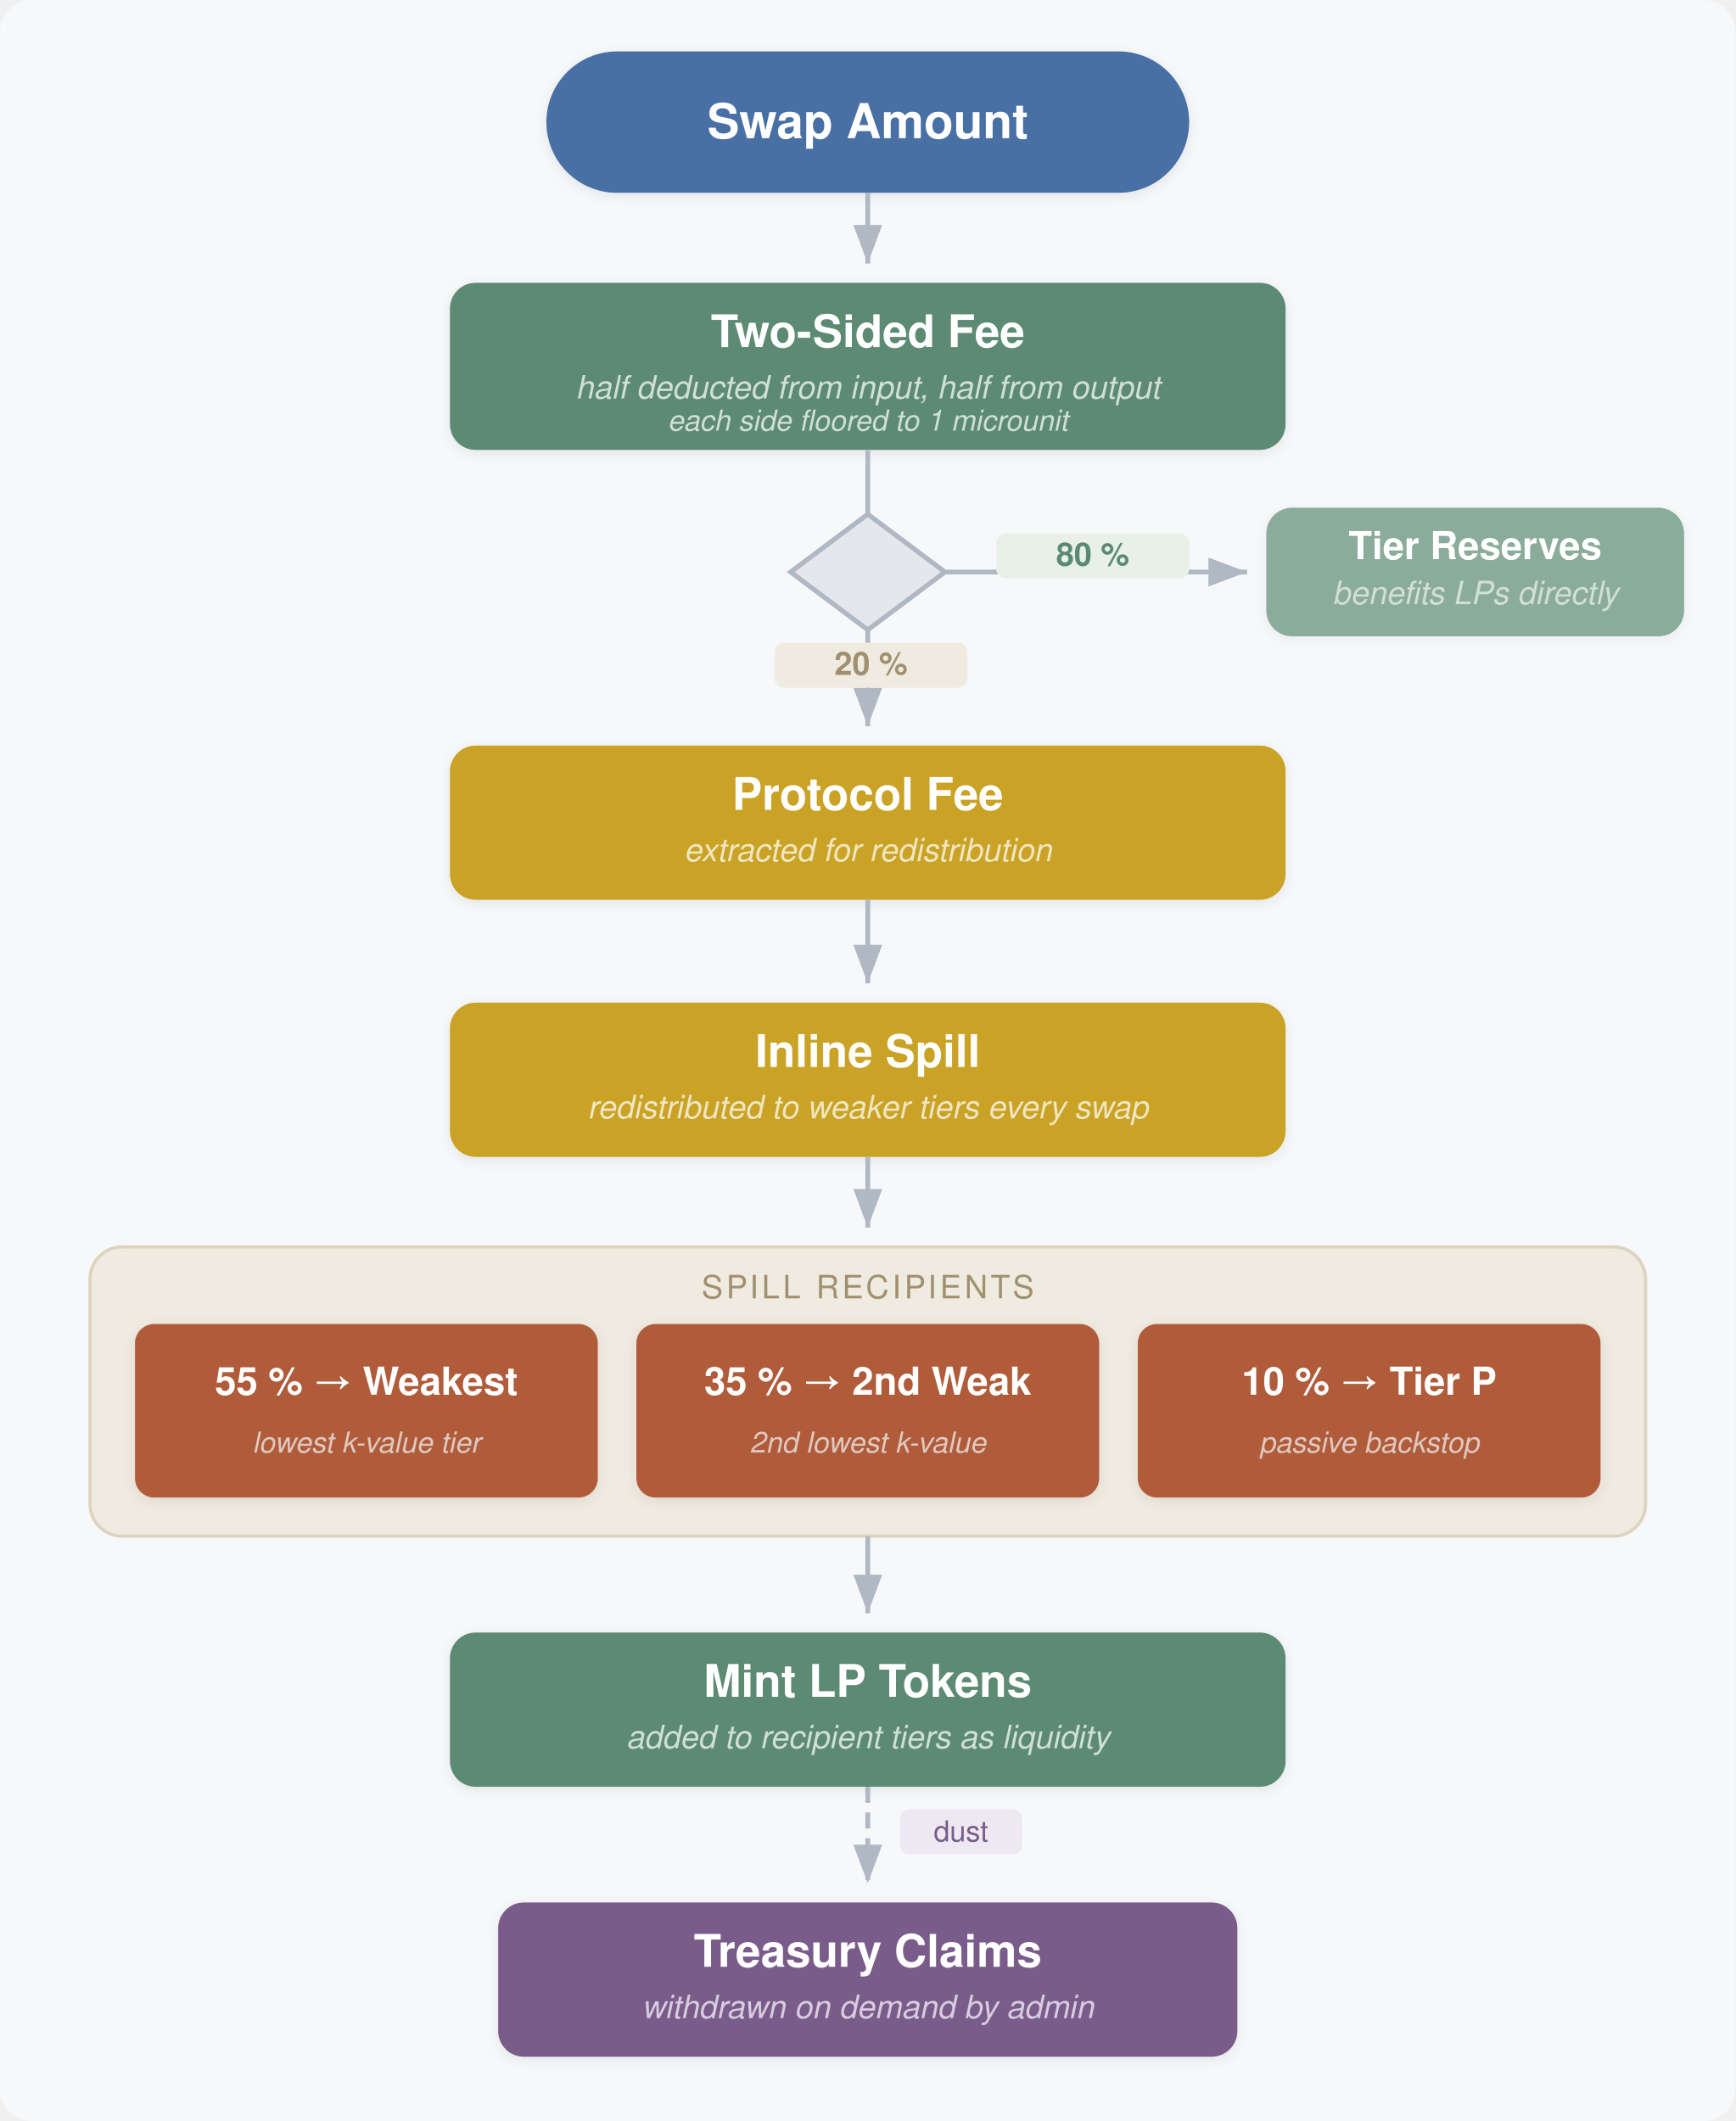
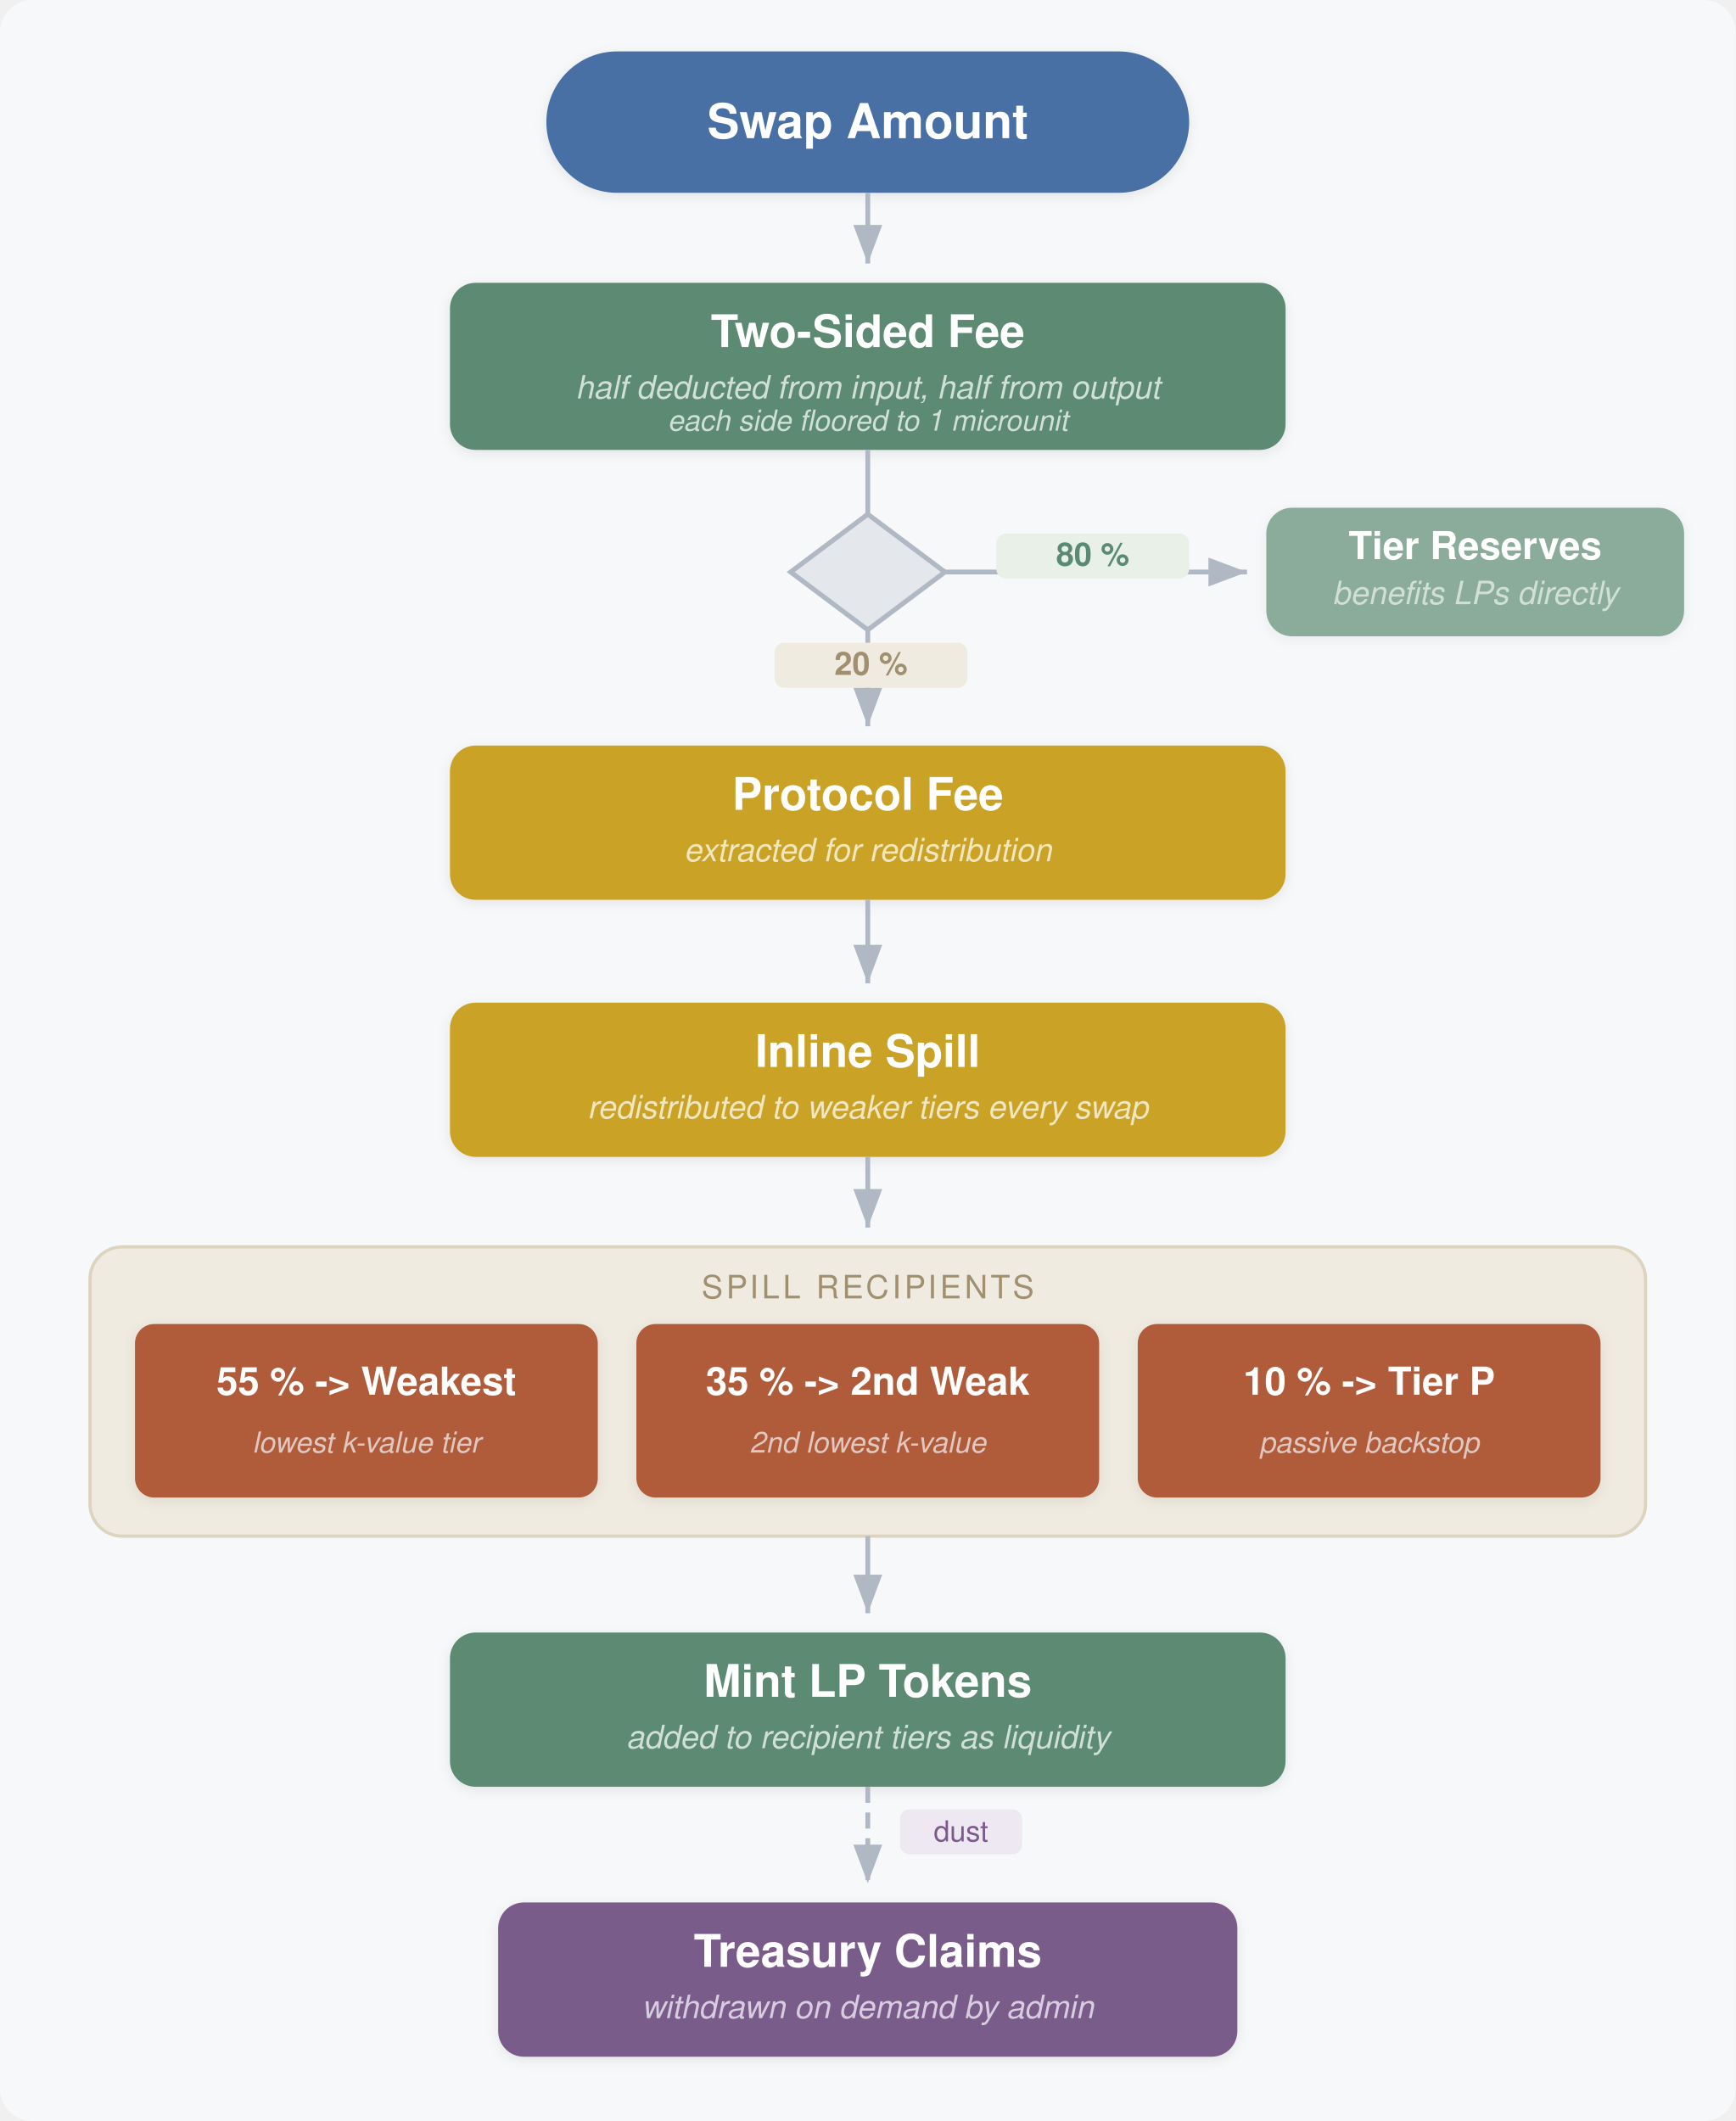
<svg xmlns="http://www.w3.org/2000/svg" viewBox="0 0 540 660" font-family="-apple-system, BlinkMacSystemFont, 'Segoe UI', Helvetica, Arial, sans-serif">
  <defs>
    <marker id="ah" markerWidth="8" markerHeight="6" refX="8" refY="3" orient="auto">
      <polygon points="0 0, 8 3, 0 6" fill="#b0b8c4" />
    </marker>
    <filter id="ds">
      <feDropShadow dx="0" dy="1" stdDeviation="2" flood-opacity="0.08" />
    </filter>
  </defs>
  <rect width="540" height="660" rx="10" fill="#f7f8fa" />
  <rect x="170" y="16" width="200" height="44" rx="22" fill="#4a6fa5" filter="url(#ds)" />
  <text x="270" y="43" text-anchor="middle" fill="#fff" font-size="15" font-weight="600">Swap Amount</text>
  <line x1="270" y1="60" x2="270" y2="82" stroke="#b0b8c4" stroke-width="1.5" marker-end="url(#ah)" />
  <rect x="140" y="88" width="260" height="52" rx="8" fill="#5b8a72" filter="url(#ds)" />
  <text x="270" y="108" text-anchor="middle" fill="#fff" font-size="14" font-weight="600">Two-Sided Fee</text>
  <text x="270" y="124" text-anchor="middle" fill="#d0e0d4" font-size="10" font-style="italic">half deducted from input, half from output</text>
  <text x="270" y="134" text-anchor="middle" fill="#d0e0d4" font-size="9" font-style="italic">each side floored to 1 microunit</text>
  <line x1="270" y1="140" x2="270" y2="160" stroke="#b0b8c4" stroke-width="1.5" />
  <polygon points="270,160 294,178 270,196 246,178" fill="#e4e7ec" stroke="#b0b8c4" stroke-width="1.5" />
  <line x1="294" y1="178" x2="388" y2="178" stroke="#b0b8c4" stroke-width="1.5" marker-end="url(#ah)" />
  <rect x="310" y="166" width="60" height="14" rx="3" fill="#e8f0e8" />
  <text x="340" y="176" text-anchor="middle" fill="#5b8a72" font-size="10" font-weight="600">80 %</text>
  <rect x="394" y="158" width="130" height="40" rx="8" fill="#5b8a72" filter="url(#ds)" opacity="0.7" />
  <text x="459" y="174" text-anchor="middle" fill="#fff" font-size="12" font-weight="600">Tier Reserves</text>
  <text x="459" y="188" text-anchor="middle" fill="#d0e0d4" font-size="10" font-style="italic">benefits LPs directly</text>
  <line x1="270" y1="196" x2="270" y2="226" stroke="#b0b8c4" stroke-width="1.5" marker-end="url(#ah)" />
  <rect x="241" y="200" width="60" height="14" rx="3" fill="#f0ebe0" />
  <text x="271" y="210" text-anchor="middle" fill="#a09070" font-size="10" font-weight="600">20 %</text>
  <rect x="140" y="232" width="260" height="48" rx="8" fill="#c9a227" filter="url(#ds)" />
  <text x="270" y="252" text-anchor="middle" fill="#fff" font-size="14" font-weight="600">Protocol Fee</text>
  <text x="270" y="268" text-anchor="middle" fill="#f0e6c0" font-size="10" font-style="italic">extracted for redistribution</text>
  <line x1="270" y1="280" x2="270" y2="306" stroke="#b0b8c4" stroke-width="1.5" marker-end="url(#ah)" />
  <rect x="140" y="312" width="260" height="48" rx="8" fill="#c9a227" filter="url(#ds)" />
  <text x="270" y="332" text-anchor="middle" fill="#fff" font-size="14" font-weight="600">Inline Spill</text>
  <text x="270" y="348" text-anchor="middle" fill="#f0e6c0" font-size="10" font-style="italic">redistributed to weaker tiers every swap</text>
  <line x1="270" y1="360" x2="270" y2="382" stroke="#b0b8c4" stroke-width="1.5" marker-end="url(#ah)" />
  <rect x="28" y="388" width="484" height="90" rx="10" fill="#f0ebe0" stroke="#ddd4c0" stroke-width="1" />
  <text x="270" y="404" text-anchor="middle" fill="#a09070" font-size="10" font-weight="500" letter-spacing="1">SPILL RECIPIENTS</text>
  <rect x="42" y="412" width="144" height="54" rx="6" fill="#b05c3b" filter="url(#ds)" />
-   <text x="114" y="434" text-anchor="middle" fill="#fff" font-size="12" font-weight="600">55 % → Weakest</text>
+   <text x="114" y="434" text-anchor="middle" fill="#fff" font-size="12" font-weight="600">55 % -&gt; Weakest</text>
  <text x="114" y="452" text-anchor="middle" fill="#e0c8c0" font-size="9" font-style="italic">lowest k-value tier</text>
  <rect x="198" y="412" width="144" height="54" rx="6" fill="#b05c3b" filter="url(#ds)" />
-   <text x="270" y="434" text-anchor="middle" fill="#fff" font-size="12" font-weight="600">35 % → 2nd Weak</text>
+   <text x="270" y="434" text-anchor="middle" fill="#fff" font-size="12" font-weight="600">35 % -&gt; 2nd Weak</text>
  <text x="270" y="452" text-anchor="middle" fill="#e0c8c0" font-size="9" font-style="italic">2nd lowest k-value</text>
  <rect x="354" y="412" width="144" height="54" rx="6" fill="#b05c3b" filter="url(#ds)" />
-   <text x="426" y="434" text-anchor="middle" fill="#fff" font-size="12" font-weight="600">10 % → Tier P</text>
+   <text x="426" y="434" text-anchor="middle" fill="#fff" font-size="12" font-weight="600">10 % -&gt; Tier P</text>
  <text x="426" y="452" text-anchor="middle" fill="#e0c8c0" font-size="9" font-style="italic">passive backstop</text>
  <line x1="270" y1="478" x2="270" y2="502" stroke="#b0b8c4" stroke-width="1.5" marker-end="url(#ah)" />
  <rect x="140" y="508" width="260" height="48" rx="8" fill="#5b8a72" filter="url(#ds)" />
  <text x="270" y="528" text-anchor="middle" fill="#fff" font-size="14" font-weight="600">Mint LP Tokens</text>
  <text x="270" y="544" text-anchor="middle" fill="#d0e0d4" font-size="10" font-style="italic">added to recipient tiers as liquidity</text>
  <line x1="270" y1="556" x2="270" y2="586" stroke="#b0b8c4" stroke-width="1.5" stroke-dasharray="5,3" marker-end="url(#ah)" />
  <rect x="280" y="563" width="38" height="14" rx="3" fill="#ede8f2" />
  <text x="299" y="573" text-anchor="middle" fill="#7a5b8a" font-size="9" font-weight="500">dust</text>
  <rect x="155" y="592" width="230" height="48" rx="8" fill="#7a5b8a" filter="url(#ds)" />
  <text x="270" y="612" text-anchor="middle" fill="#fff" font-size="14" font-weight="600">Treasury Claims</text>
  <text x="270" y="628" text-anchor="middle" fill="#d8cce0" font-size="10" font-style="italic">withdrawn on demand by admin</text>
</svg>
